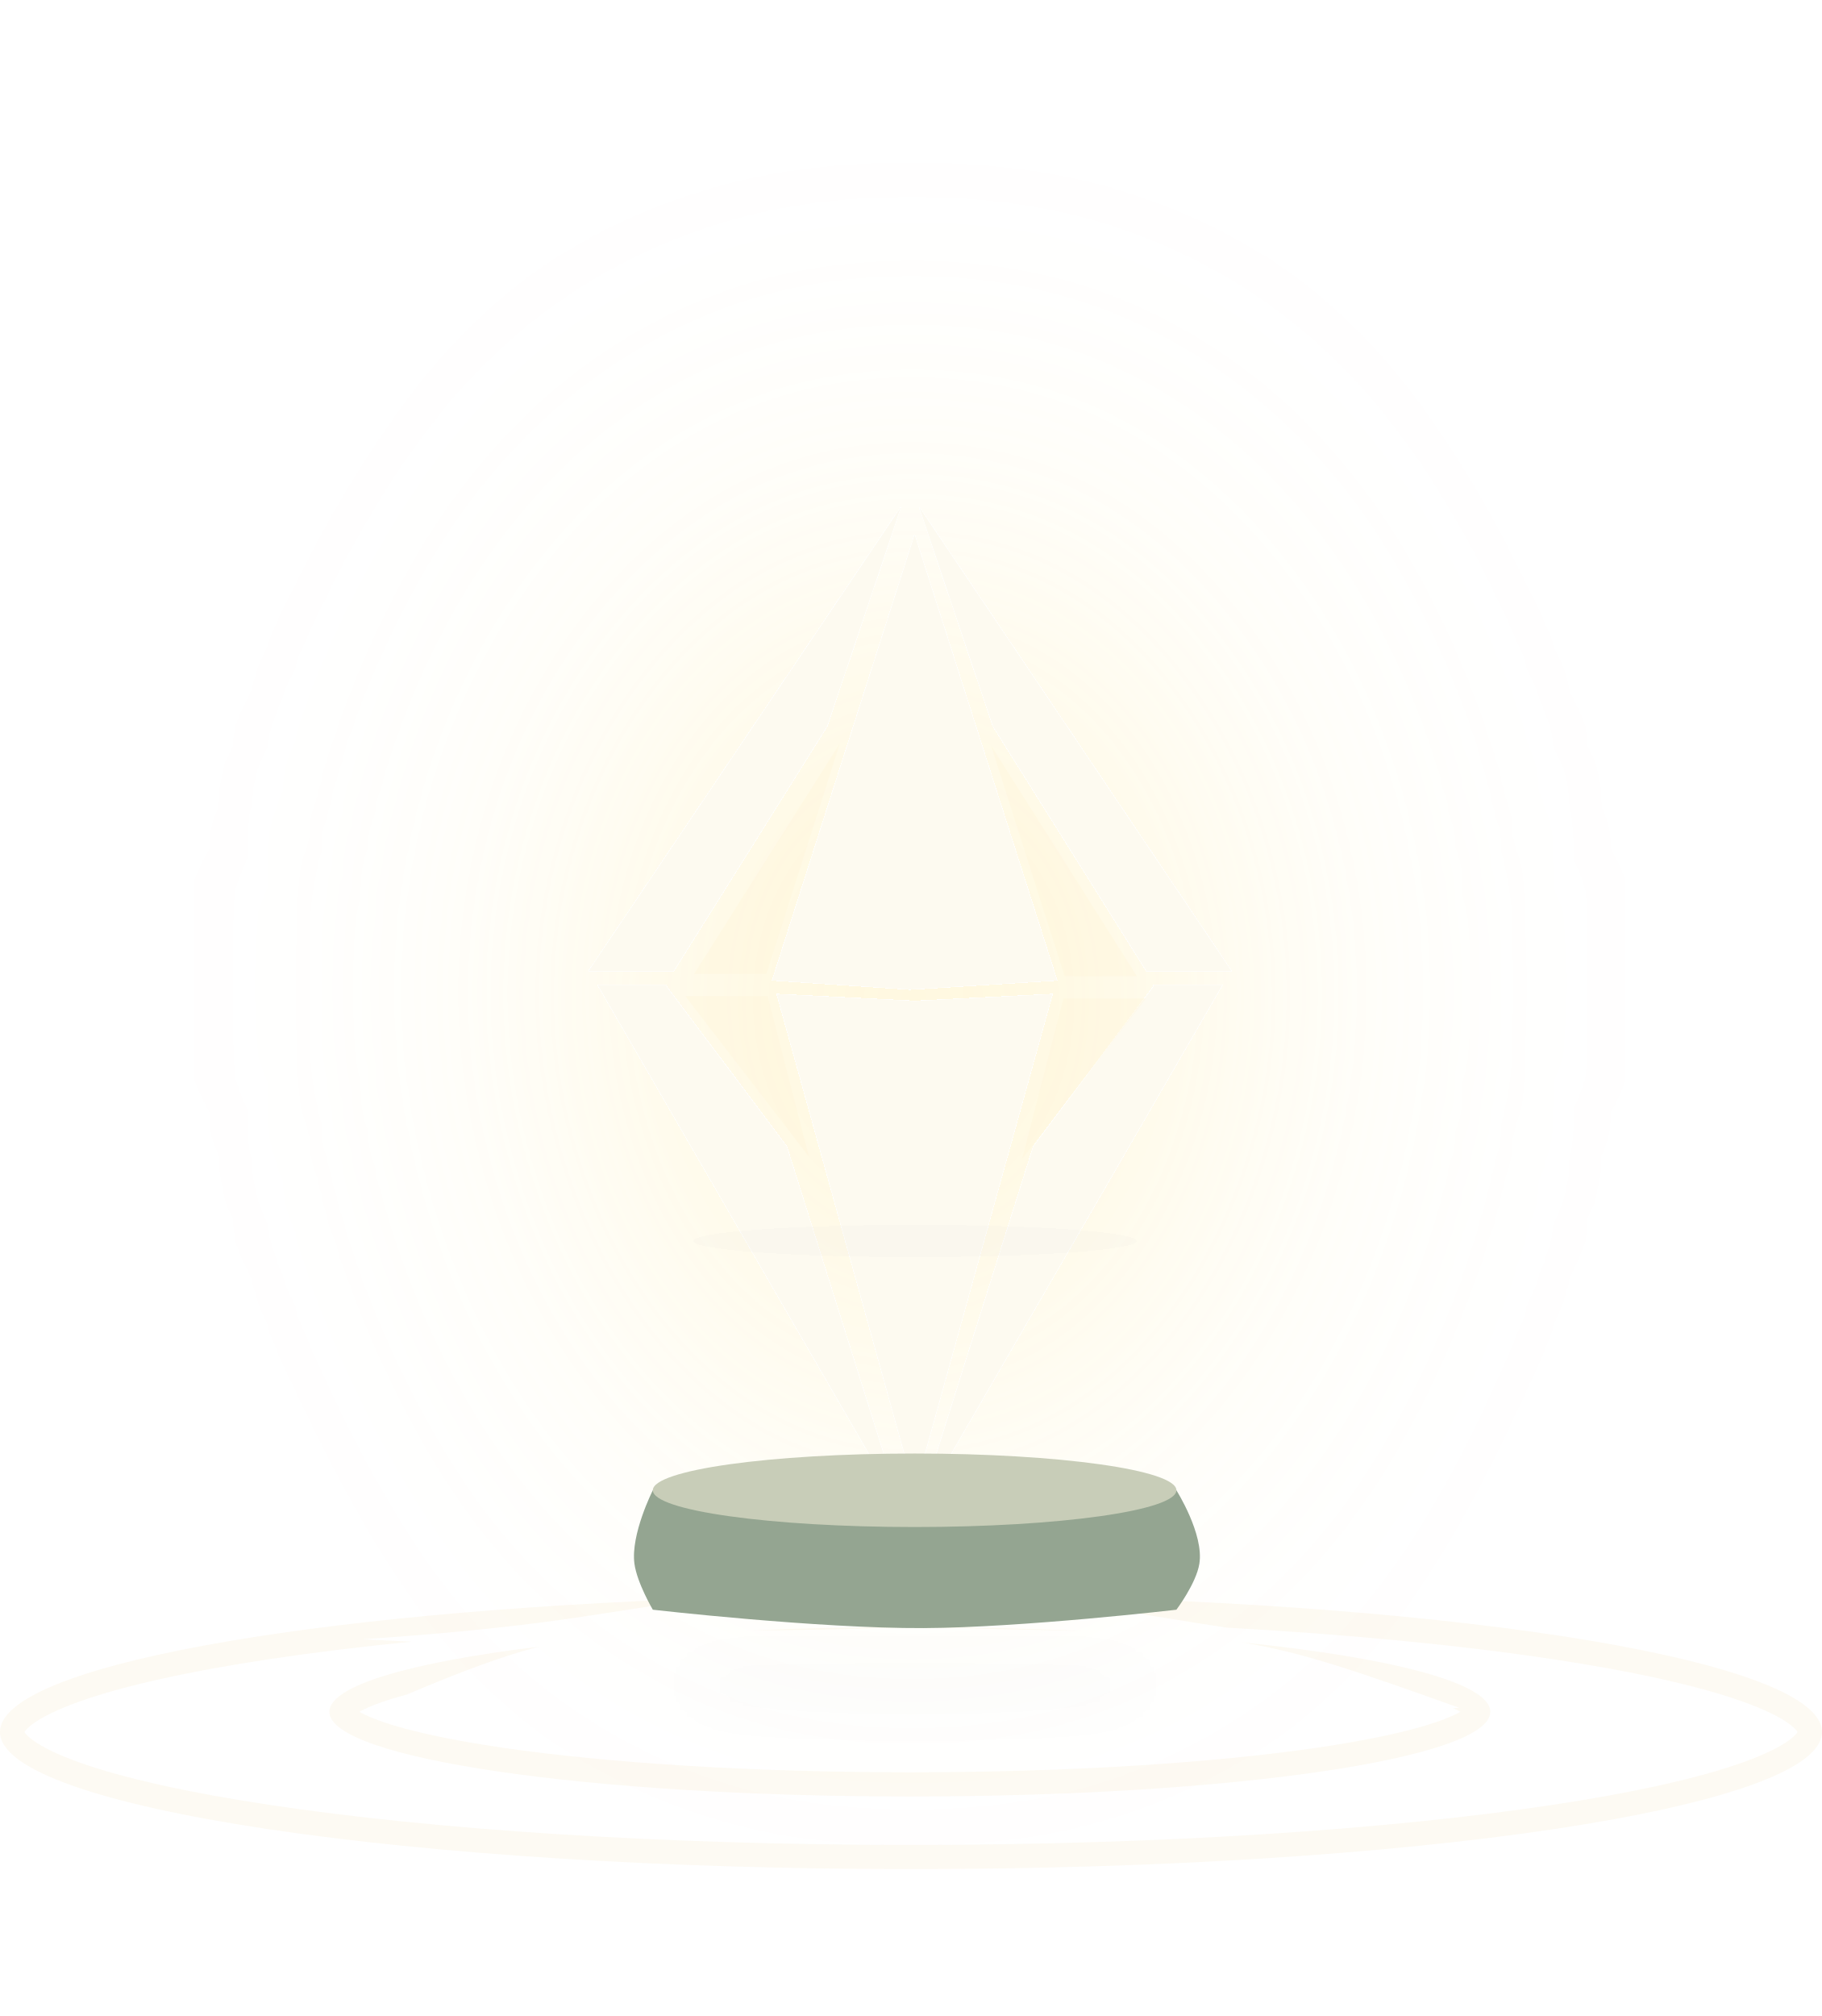
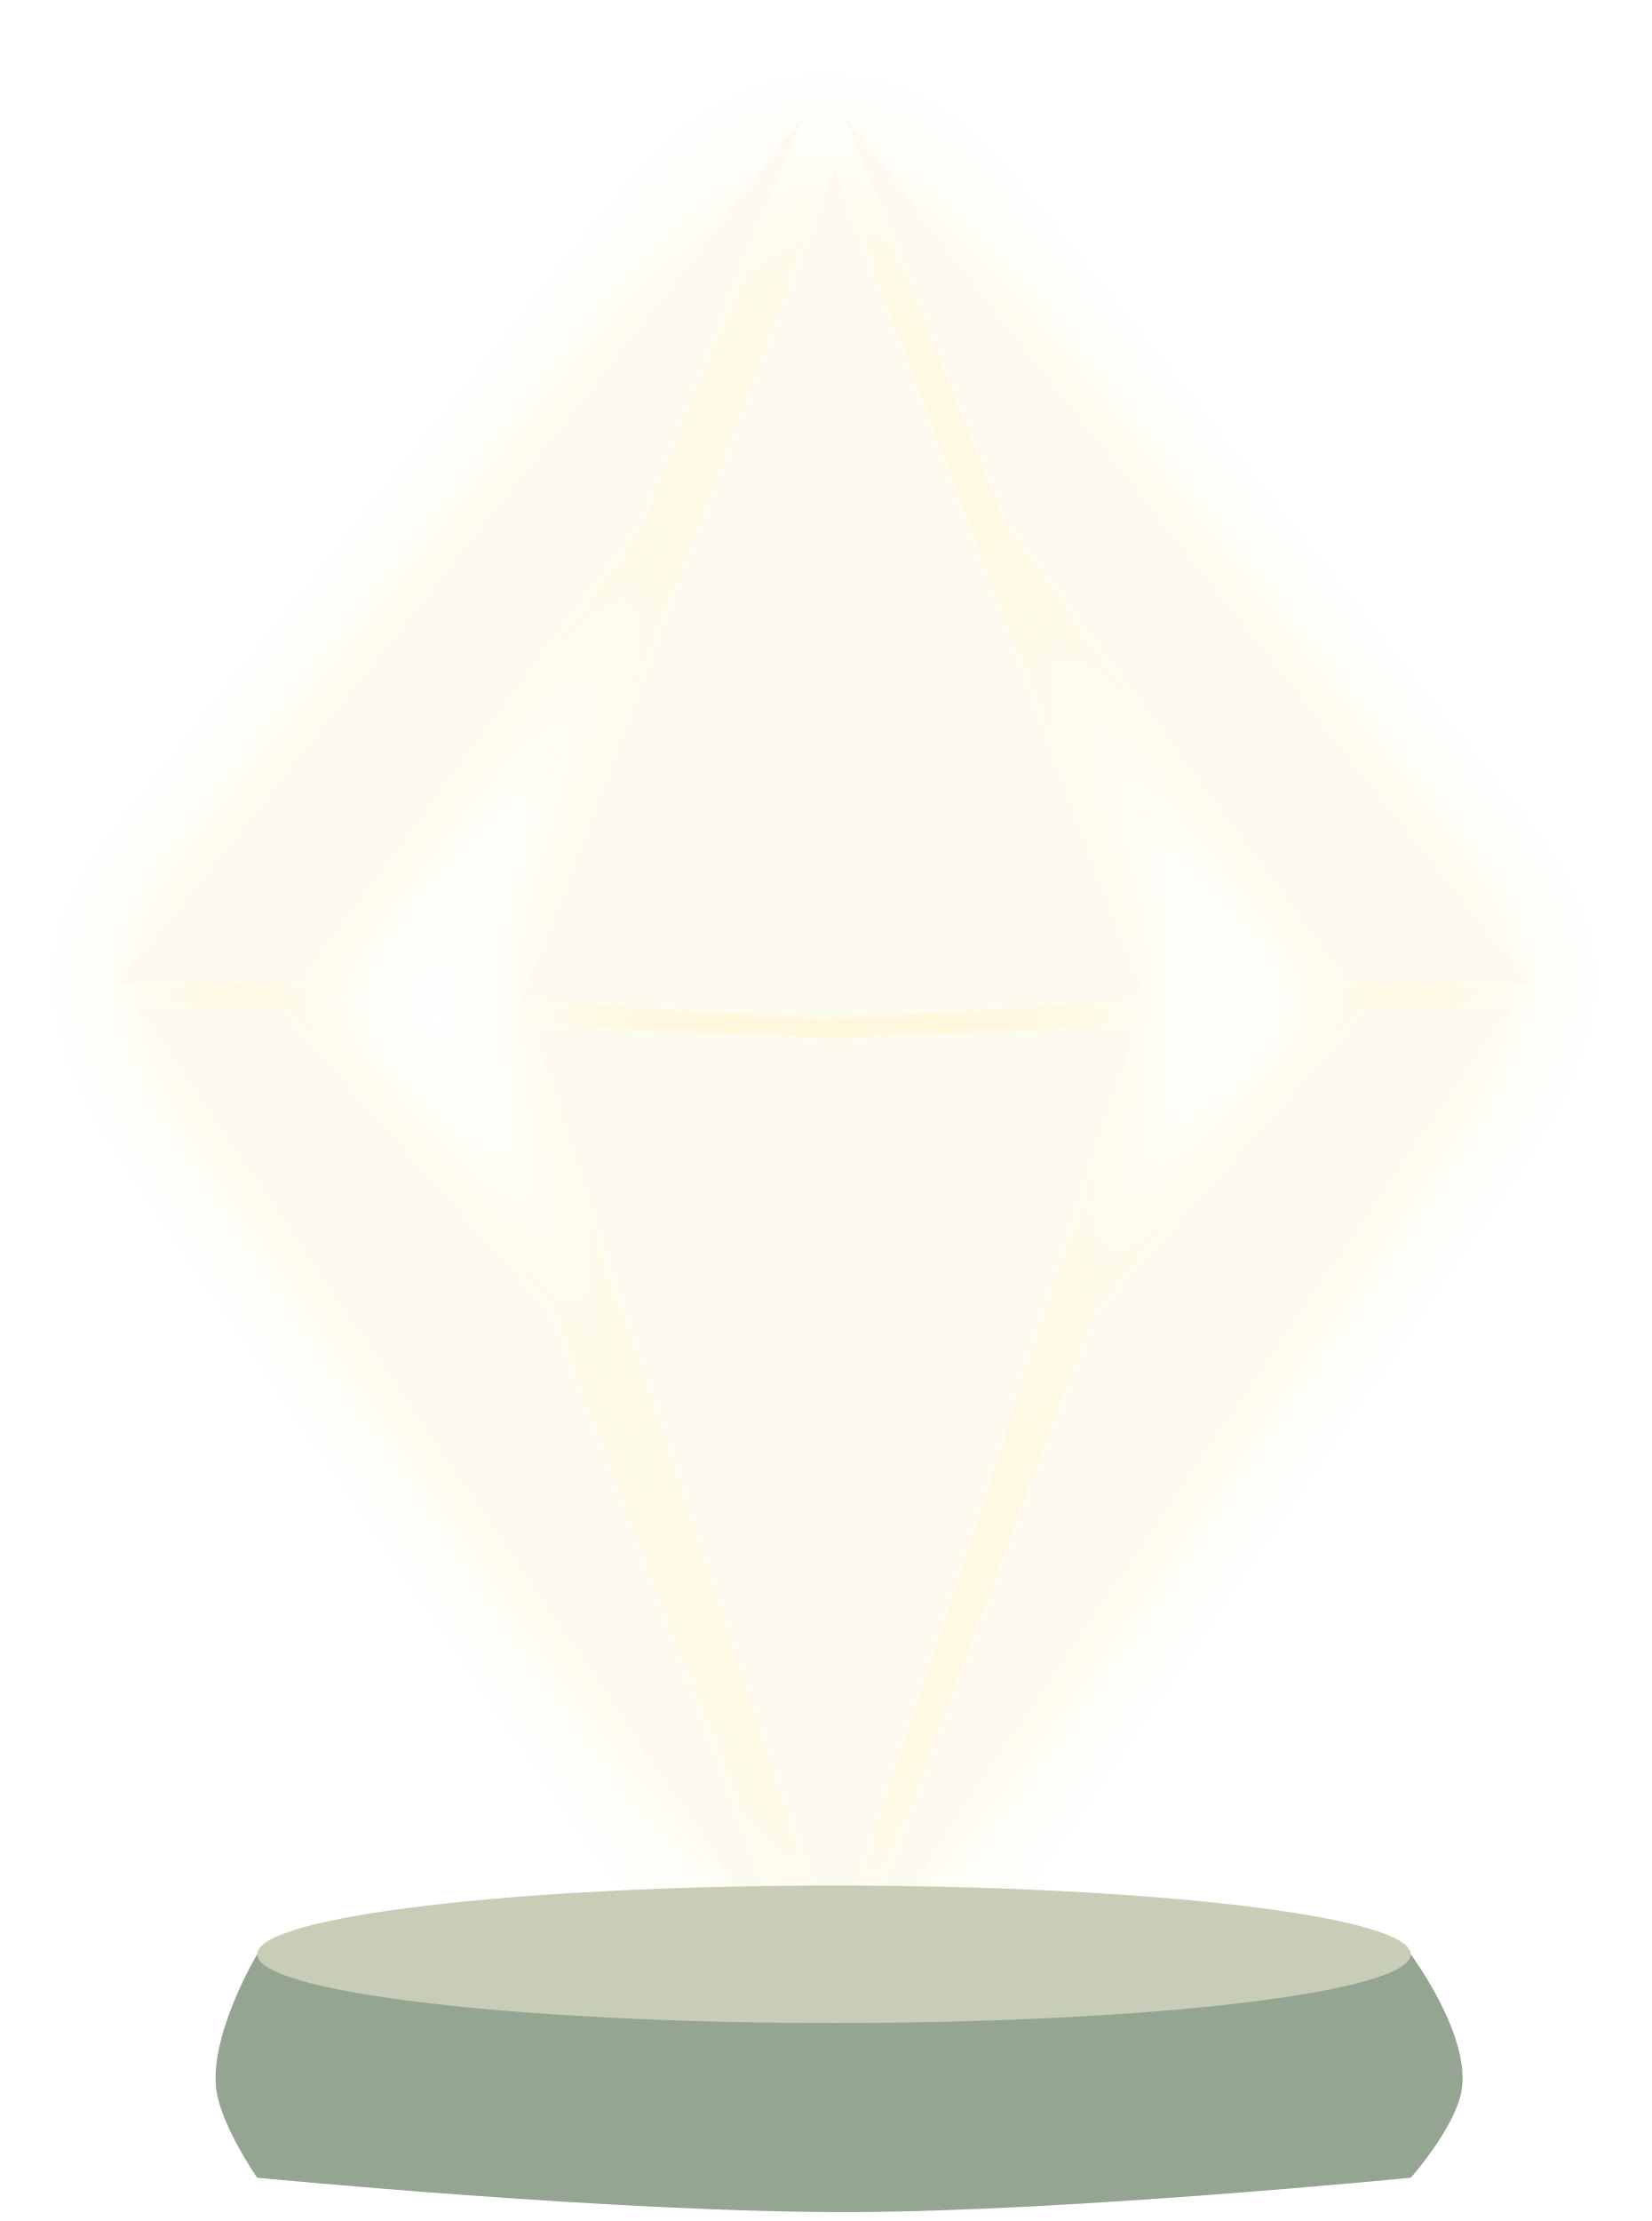
- <svg xmlns="http://www.w3.org/2000/svg" width="226" height="250" viewBox="0 0 226 250" fill="none">
-   <path d="M153.983 203.662C172.645 205.559 184.855 208.71 184.855 212.279C184.855 218.078 152.62 222.779 112.855 222.779C73.091 222.779 40.855 218.078 40.855 212.279C40.855 209.032 50.965 206.128 66.845 204.202C62.396 205.354 57.403 207.192 50.464 210.135C49.363 210.427 48.37 210.725 47.491 211.028C46.183 211.479 45.231 211.907 44.578 212.279C45.231 212.652 46.183 213.079 47.491 213.53C50.873 214.696 55.931 215.795 62.377 216.735C75.223 218.609 93.072 219.779 112.855 219.779C132.639 219.779 150.488 218.609 163.334 216.735C169.78 215.795 174.838 214.696 178.22 213.53C179.527 213.08 180.479 212.652 181.132 212.279C180.879 212.135 180.581 211.982 180.234 211.823C180.488 211.808 180.743 211.794 181 211.779C168.032 207.148 161.458 204.87 153.983 203.662ZM113.034 201.779C120.485 201.782 127.67 201.95 134.426 202.259C128.788 202.104 121.89 201.985 113.034 201.779ZM112.988 201.779C104.799 202.076 98.375 202.146 93.085 202.183C99.367 201.922 105.999 201.779 112.855 201.779C112.9 201.779 112.944 201.779 112.988 201.779Z" fill="#FBF6E9" fill-opacity="0.55" />
-   <path d="M125.838 197.893C182.201 198.851 226 206.047 226 214.783C226 224.172 175.408 231.783 113 231.783C50.592 231.783 0 224.172 0 214.783C0 206.663 37.84 199.874 88.439 198.187C75.596 199.562 70.392 201.566 45 203.281C45 203.281 47.136 203.403 51.038 203.581C44.724 204.209 38.864 204.929 33.543 205.729C23.39 207.257 15.336 209.054 9.886 210.992C7.142 211.968 5.237 212.919 4.073 213.774C3.371 214.29 3.121 214.632 3.035 214.783C3.121 214.934 3.371 215.276 4.073 215.792C5.237 216.647 7.142 217.598 9.886 218.574C15.336 220.513 23.39 222.309 33.543 223.837C53.803 226.885 81.897 228.783 113 228.783C144.103 228.783 172.197 226.885 192.457 223.837C202.61 222.309 210.664 220.513 216.114 218.574C218.858 217.598 220.763 216.647 221.927 215.792C222.628 215.276 222.878 214.934 222.964 214.783C222.878 214.632 222.628 214.29 221.927 213.774C220.763 212.919 218.858 211.968 216.114 210.992C210.664 209.054 202.61 207.257 192.457 205.729C181.156 204.029 167.419 202.687 152.081 201.832C141.898 200.267 134.718 198.921 125.838 197.893Z" fill="#FBF6E9" fill-opacity="0.55" />
-   <g filter="url(#filter0_d_2450_584)">
-     <path d="M113.449 66.311L131.11 121.57L112.88 122.71L95.789 121.57L113.449 66.311Z" fill="#FDFAF0" />
-     <path d="M113.45 184.807L130.541 123.281L113.45 124.135L96.359 123.281L113.45 184.807Z" fill="#FDFAF0" />
-     <path d="M102.597 90.048L83.547 120.432H73L111.738 62.893L102.597 90.048Z" fill="#FDFAF0" />
-     <path d="M82.683 122.354L97.584 142.173L111.736 187.085L74.137 122.141H82.683V122.354Z" fill="#FDFAF0" />
-     <path d="M123.166 90.051L142.215 120.432H152.762L114.023 62.893L123.166 90.051Z" fill="#FDFAF0" />
-     <path d="M143.075 122.354L128.174 142.173L114.021 187.085L151.621 122.141H143.075V122.354Z" fill="#FDFAF0" />
+ <svg xmlns="http://www.w3.org/2000/svg" width="93" height="125" viewBox="0 0 93 125" fill="none">
+   <g filter="url(#filter0_d_2450_594)">
+     <path d="M46.949 9.402L64.61 56.311L46.38 57.279L29.289 56.311L46.949 9.402Z" fill="#FDFAF0" />
+     <path d="M46.95 109.99L64.041 57.762L46.95 58.487L29.859 57.762L46.95 109.99Z" fill="#FDFAF0" />
+     <path d="M36.099 29.547L17.045 55.344H6.5L45.238 6.5L36.099 29.547Z" fill="#FDFAF0" />
+     <path d="M16.181 56.976L31.079 73.794L45.232 111.923L7.633 56.793H16.181V56.976Z" fill="#FDFAF0" />
+     <path d="M56.663 29.547L75.717 55.344H86.262L47.523 6.5L56.663 29.547Z" fill="#FDFAF0" />
+     <path d="M76.573 56.976L61.668 73.802L47.518 111.923L85.117 56.793H76.573V56.976Z" fill="#FDFAF0" />
  </g>
-   <path d="M80.975 184.807L114.586 188.794L145.919 184.807C145.919 184.807 149.364 190.24 148.767 193.922C148.369 196.377 145.919 199.618 145.919 199.618C145.919 199.618 126.855 201.837 114.586 201.897C101.43 201.962 80.975 199.618 80.975 199.618C80.975 199.618 79.02 196.296 78.696 193.922C78.2 190.286 80.975 184.807 80.975 184.807Z" fill="#94A591" />
-   <ellipse cx="32.472" cy="4.557" rx="32.472" ry="4.557" transform="matrix(1 0 0 -1 80.9766 189.363)" fill="#C8CDB8" />
-   <path d="M104.186 92.175L95.07 120.768L86.103 120.768L104.186 92.175Z" fill="#FFF6D9" fill-opacity="0.4" />
-   <path d="M100.347 143.445L95.22 123.527L84.999 123.527L100.347 143.445Z" fill="#FFF6D9" fill-opacity="0.4" />
-   <path d="M122.935 92.458L132.051 121.051L141.018 121.051L122.935 92.458Z" fill="#FFF6D9" fill-opacity="0.4" />
-   <path d="M126.778 143.728L131.905 123.81L142.126 123.81L126.778 143.728Z" fill="#FFF6D9" fill-opacity="0.4" />
-   <g filter="url(#filter1_d_2450_584)">
-     <ellipse cx="113.5" cy="153.893" rx="27.5" ry="2" fill="#D9D9D9" fill-opacity="0.08" shape-rendering="crispEdges" />
-   </g>
+   <path d="M14.475 109.99L48.086 113.375L79.419 109.99C79.419 109.99 82.864 114.603 82.267 117.728C81.869 119.812 79.419 122.564 79.419 122.564C79.419 122.564 60.355 124.447 48.086 124.498C34.93 124.553 14.475 122.564 14.475 122.564C14.475 122.564 12.52 119.743 12.196 117.728C11.7 114.642 14.475 109.99 14.475 109.99Z" fill="#94A591" />
+   <ellipse cx="32.472" cy="3.869" rx="32.472" ry="3.869" transform="matrix(1 0 0 -1 14.4766 113.859)" fill="#C8CDB8" />
  <defs>
-     <filter id="filter0_d_2450_584" x="10.107" y="-0.001" width="205.548" height="249.978" filterUnits="userSpaceOnUse" color-interpolation-filters="sRGB">
+     <filter id="filter0_d_2450_594" x="0" y="0" width="92.762" height="118.422" filterUnits="userSpaceOnUse" color-interpolation-filters="sRGB">
      <feFlood flood-opacity="0" result="BackgroundImageFix" />
      <feColorMatrix in="SourceAlpha" type="matrix" values="0 0 0 0 0 0 0 0 0 0 0 0 0 0 0 0 0 0 127 0" result="hardAlpha" />
      <feOffset />
-       <feGaussianBlur stdDeviation="31.447" />
+       <feGaussianBlur stdDeviation="3.25" />
      <feComposite in2="hardAlpha" operator="out" />
-       <feColorMatrix type="matrix" values="0 0 0 0 1 0 0 0 0 0.934 0 0 0 0 0.695 0 0 0 0.77 0" />
-       <feBlend mode="normal" in2="BackgroundImageFix" result="effect1_dropShadow_2450_584" />
-       <feBlend mode="normal" in="SourceGraphic" in2="effect1_dropShadow_2450_584" result="shape" />
-     </filter>
-     <filter id="filter1_d_2450_584" x="74.8" y="151.893" width="77.4" height="70.2" filterUnits="userSpaceOnUse" color-interpolation-filters="sRGB">
-       <feFlood flood-opacity="0" result="BackgroundImageFix" />
-       <feColorMatrix in="SourceAlpha" type="matrix" values="0 0 0 0 0 0 0 0 0 0 0 0 0 0 0 0 0 0 127 0" result="hardAlpha" />
-       <feMorphology radius="4" operator="dilate" in="SourceAlpha" result="effect1_dropShadow_2450_584" />
-       <feOffset dy="55" />
-       <feGaussianBlur stdDeviation="3.6" />
-       <feComposite in2="hardAlpha" operator="out" />
-       <feColorMatrix type="matrix" values="0 0 0 0 0 0 0 0 0 0 0 0 0 0 0 0 0 0 0.2 0" />
-       <feBlend mode="normal" in2="BackgroundImageFix" result="effect1_dropShadow_2450_584" />
-       <feBlend mode="normal" in="SourceGraphic" in2="effect1_dropShadow_2450_584" result="shape" />
+       <feColorMatrix type="matrix" values="0 0 0 0 1 0 0 0 0 0.934 0 0 0 0 0.695 0 0 0 0.48 0" />
+       <feBlend mode="normal" in2="BackgroundImageFix" result="effect1_dropShadow_2450_594" />
+       <feBlend mode="normal" in="SourceGraphic" in2="effect1_dropShadow_2450_594" result="shape" />
    </filter>
  </defs>
</svg>
